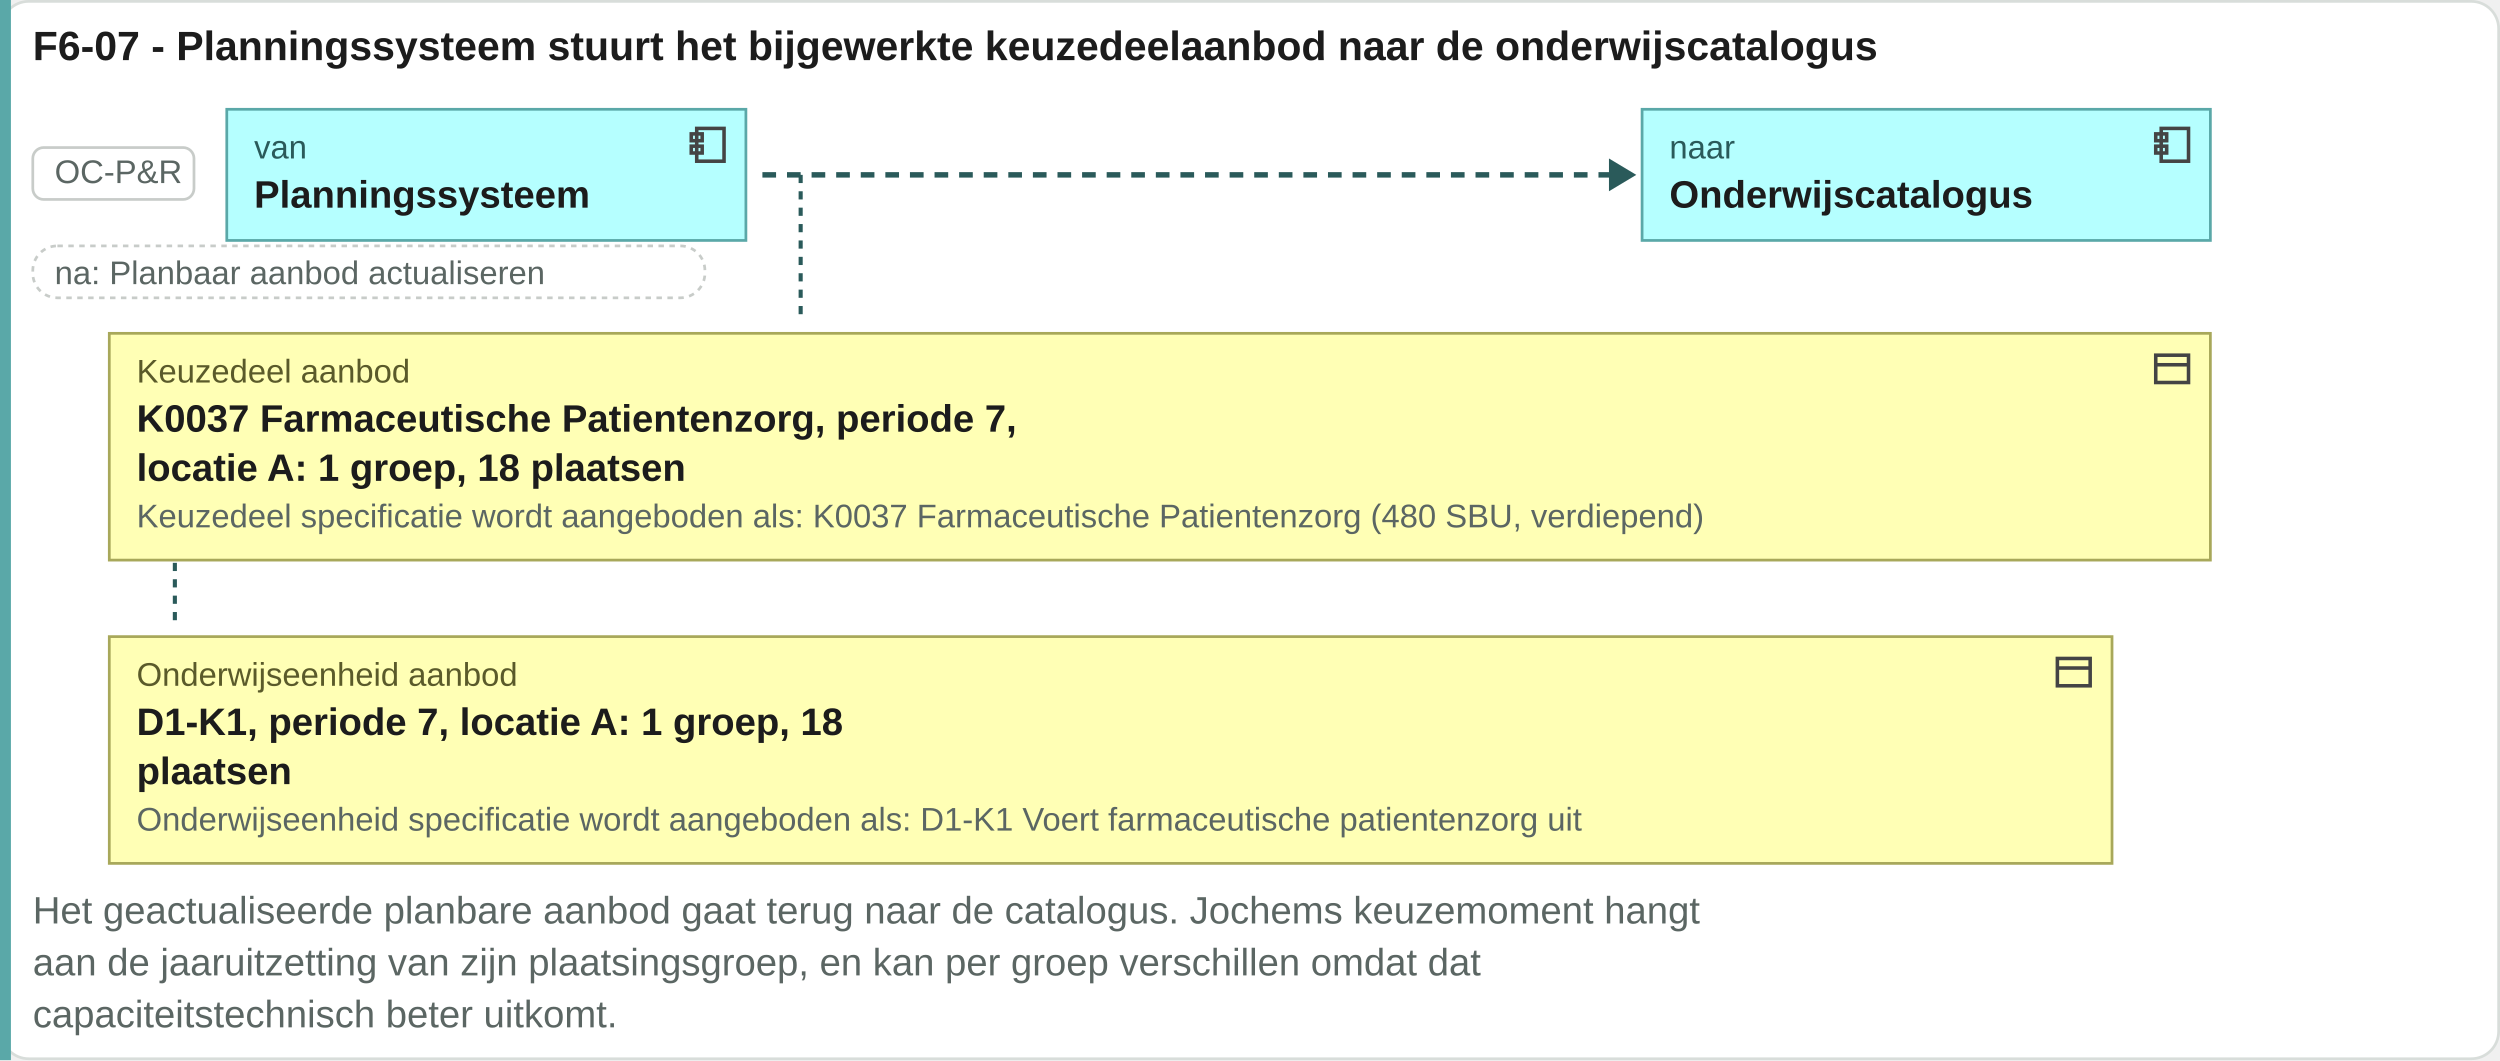
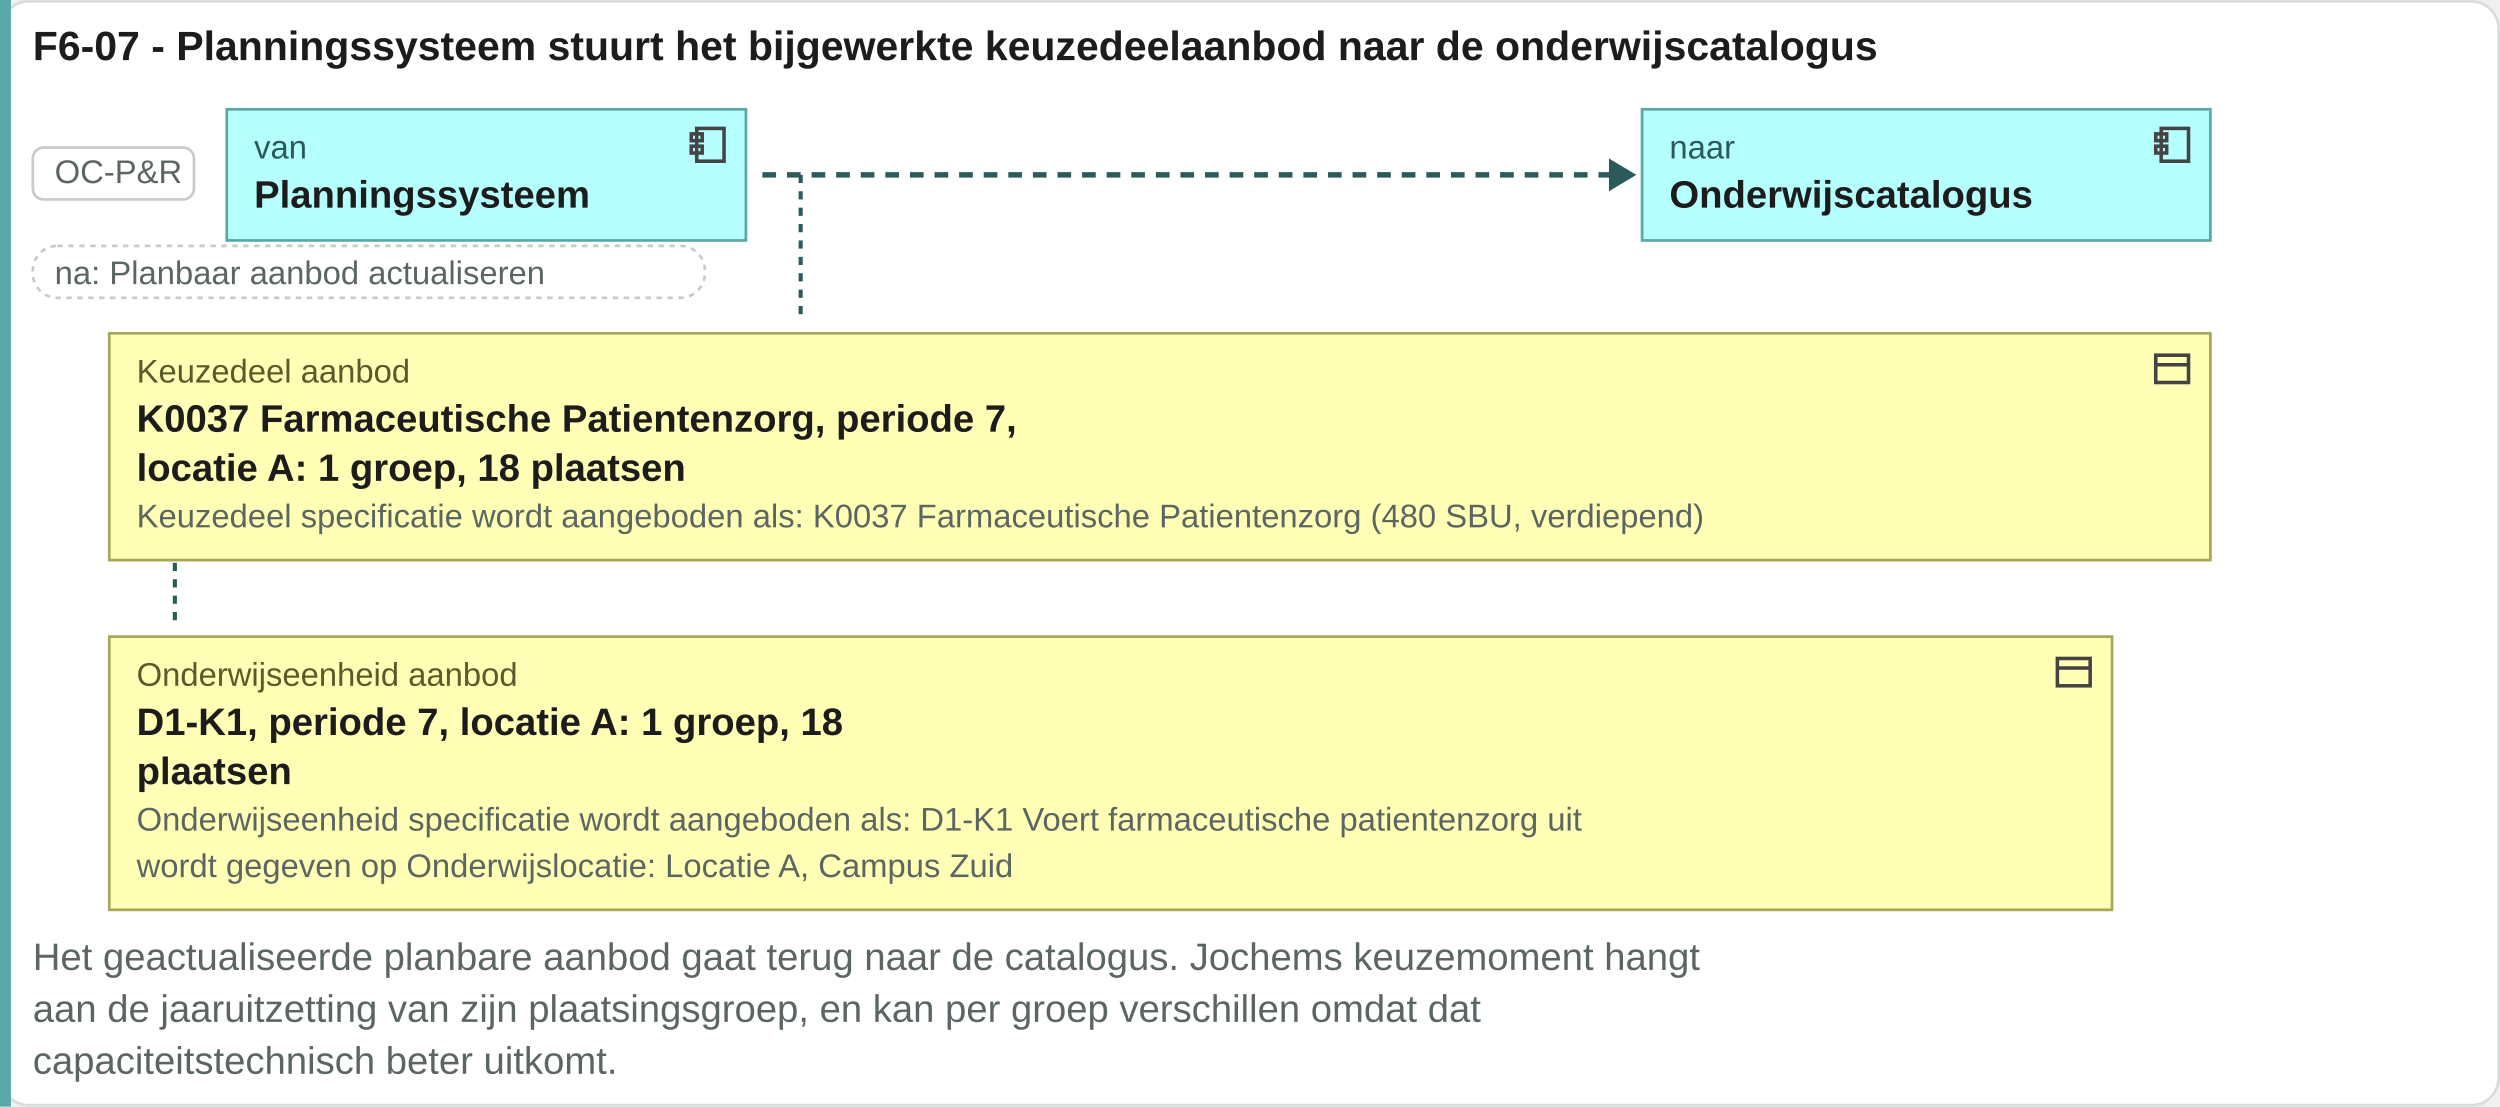
- <svg xmlns="http://www.w3.org/2000/svg" viewBox="0 0 915 388" width="915" height="388">
-   <rect x="0.5" y="0.5" width="914" height="387" rx="10" fill="#ffffff" stroke="#d8ddda" />
+ <svg xmlns="http://www.w3.org/2000/svg" viewBox="0 0 915 405" width="915" height="405">
+   <rect x="0.5" y="0.5" width="914" height="404" rx="10" fill="#ffffff" stroke="#d8ddda" />
  <text x="12" y="22" font-family="Arial, Helvetica, sans-serif" font-size="15" font-weight="bold" fill="#1c1c1c" text-anchor="start">F6-07 - Planningssysteem stuurt het bijgewerkte keuzedeelaanbod naar de onderwijscatalogus</text>
-   <rect x="0" y="0" width="4" height="388" fill="#5aa8a8" />
+   <rect x="0" y="0" width="4" height="405" fill="#5aa8a8" />
  <rect x="12" y="54" width="59" height="19" rx="4" fill="#ffffff" stroke="#c8ccc9" />
  <text x="20" y="67" font-family="Arial, Helvetica, sans-serif" font-size="12" fill="#5b6663" text-anchor="start">OC-P&amp;R</text>
  <rect x="83" y="40" width="190" height="48" rx="0" fill="#b5ffff" stroke="#5aa8a8" />
  <g transform="translate(251,45)" fill="none" stroke="#444" stroke-width="1.3">
    <rect x="4" y="2" width="10" height="12" />
    <rect x="2" y="4" width="4" height="2.5" />
    <rect x="2" y="8.5" width="4" height="2.5" />
  </g>
  <text x="93" y="58" font-family="Arial, Helvetica, sans-serif" font-size="12" fill="#2a5a5a" text-anchor="start">van</text>
  <text x="93" y="76" font-family="Arial, Helvetica, sans-serif" font-size="14" font-weight="bold" fill="#1c1c1c" text-anchor="start">Planningssysteem</text>
  <path d="M279.04 64H590.88" stroke="#2a5a5a" stroke-width="2" stroke-dasharray="5 4" />
  <path d="M588.88 58l10 6-10 6z" fill="#2a5a5a" />
  <rect x="601" y="40" width="208" height="48" rx="0" fill="#b5ffff" stroke="#5aa8a8" />
  <g transform="translate(787,45)" fill="none" stroke="#444" stroke-width="1.3">
    <rect x="4" y="2" width="10" height="12" />
    <rect x="2" y="4" width="4" height="2.5" />
    <rect x="2" y="8.5" width="4" height="2.5" />
  </g>
  <text x="611" y="58" font-family="Arial, Helvetica, sans-serif" font-size="12" fill="#2a5a5a" text-anchor="start">naar</text>
  <text x="611" y="76" font-family="Arial, Helvetica, sans-serif" font-size="14" font-weight="bold" fill="#1c1c1c" text-anchor="start">Onderwijscatalogus</text>
  <rect x="12" y="90" width="246" height="19" rx="9" fill="#ffffff" stroke="#c8ccc9" stroke-dasharray="2 2" />
  <text x="20" y="104" font-family="Arial, Helvetica, sans-serif" font-size="12" fill="#5b6663" text-anchor="start">na: Planbaar aanbod actualiseren</text>
  <path d="M293.04 64V118" stroke="#2a5a5a" stroke-width="1.5" stroke-dasharray="3 3" />
  <path d="M64 122V229" stroke="#2a5a5a" stroke-width="1.5" stroke-dasharray="3 3" />
  <rect x="40" y="122" width="769" height="83" rx="0" fill="#ffffb5" stroke="#a8a85a" />
  <g transform="translate(787,127)" fill="none" stroke="#444" stroke-width="1.3">
    <rect x="2" y="3" width="12" height="10" />
    <path d="M2 6.5h12" />
  </g>
  <text x="50" y="140" font-family="Arial, Helvetica, sans-serif" font-size="12" fill="#5a5a2a" text-anchor="start">Keuzedeel aanbod</text>
  <text x="50" y="158" font-family="Arial, Helvetica, sans-serif" font-size="14" font-weight="bold" fill="#1c1c1c" text-anchor="start">K0037 Farmaceutische Patientenzorg, periode 7,</text>
  <text x="50" y="176" font-family="Arial, Helvetica, sans-serif" font-size="14" font-weight="bold" fill="#1c1c1c" text-anchor="start">locatie A: 1 groep, 18 plaatsen</text>
  <text x="50" y="193" font-family="Arial, Helvetica, sans-serif" font-size="12" fill="#5b6663" text-anchor="start">Keuzedeel specificatie wordt aangeboden als: K0037 Farmaceutische Patientenzorg (480 SBU, verdiepend)</text>
-   <rect x="40" y="233" width="733" height="83" rx="0" fill="#ffffb5" stroke="#a8a85a" />
+   <rect x="40" y="233" width="733" height="100" rx="0" fill="#ffffb5" stroke="#a8a85a" />
  <g transform="translate(751,238)" fill="none" stroke="#444" stroke-width="1.3">
    <rect x="2" y="3" width="12" height="10" />
    <path d="M2 6.5h12" />
  </g>
  <text x="50" y="251" font-family="Arial, Helvetica, sans-serif" font-size="12" fill="#5a5a2a" text-anchor="start">Onderwijseenheid aanbod</text>
  <text x="50" y="269" font-family="Arial, Helvetica, sans-serif" font-size="14" font-weight="bold" fill="#1c1c1c" text-anchor="start">D1-K1, periode 7, locatie A: 1 groep, 18</text>
  <text x="50" y="287" font-family="Arial, Helvetica, sans-serif" font-size="14" font-weight="bold" fill="#1c1c1c" text-anchor="start">plaatsen</text>
  <text x="50" y="304" font-family="Arial, Helvetica, sans-serif" font-size="12" fill="#5b6663" text-anchor="start">Onderwijseenheid specificatie wordt aangeboden als: D1-K1 Voert farmaceutische patientenzorg uit</text>
-   <text x="12" y="338" font-family="Arial, Helvetica, sans-serif" font-size="14" fill="#5b6663" text-anchor="start">Het geactualiseerde planbare aanbod gaat terug naar de catalogus. Jochems keuzemoment hangt</text>
-   <text x="12" y="357" font-family="Arial, Helvetica, sans-serif" font-size="14" fill="#5b6663" text-anchor="start">aan de jaaruitzetting van zijn plaatsingsgroep, en kan per groep verschillen omdat dat</text>
-   <text x="12" y="376" font-family="Arial, Helvetica, sans-serif" font-size="14" fill="#5b6663" text-anchor="start">capaciteitstechnisch beter uitkomt.</text>
+   <text x="50" y="321" font-family="Arial, Helvetica, sans-serif" font-size="12" fill="#5b6663" text-anchor="start">wordt gegeven op Onderwijslocatie: Locatie A, Campus Zuid</text>
+   <text x="12" y="355" font-family="Arial, Helvetica, sans-serif" font-size="14" fill="#5b6663" text-anchor="start">Het geactualiseerde planbare aanbod gaat terug naar de catalogus. Jochems keuzemoment hangt</text>
+   <text x="12" y="374" font-family="Arial, Helvetica, sans-serif" font-size="14" fill="#5b6663" text-anchor="start">aan de jaaruitzetting van zijn plaatsingsgroep, en kan per groep verschillen omdat dat</text>
+   <text x="12" y="393" font-family="Arial, Helvetica, sans-serif" font-size="14" fill="#5b6663" text-anchor="start">capaciteitstechnisch beter uitkomt.</text>
</svg>
